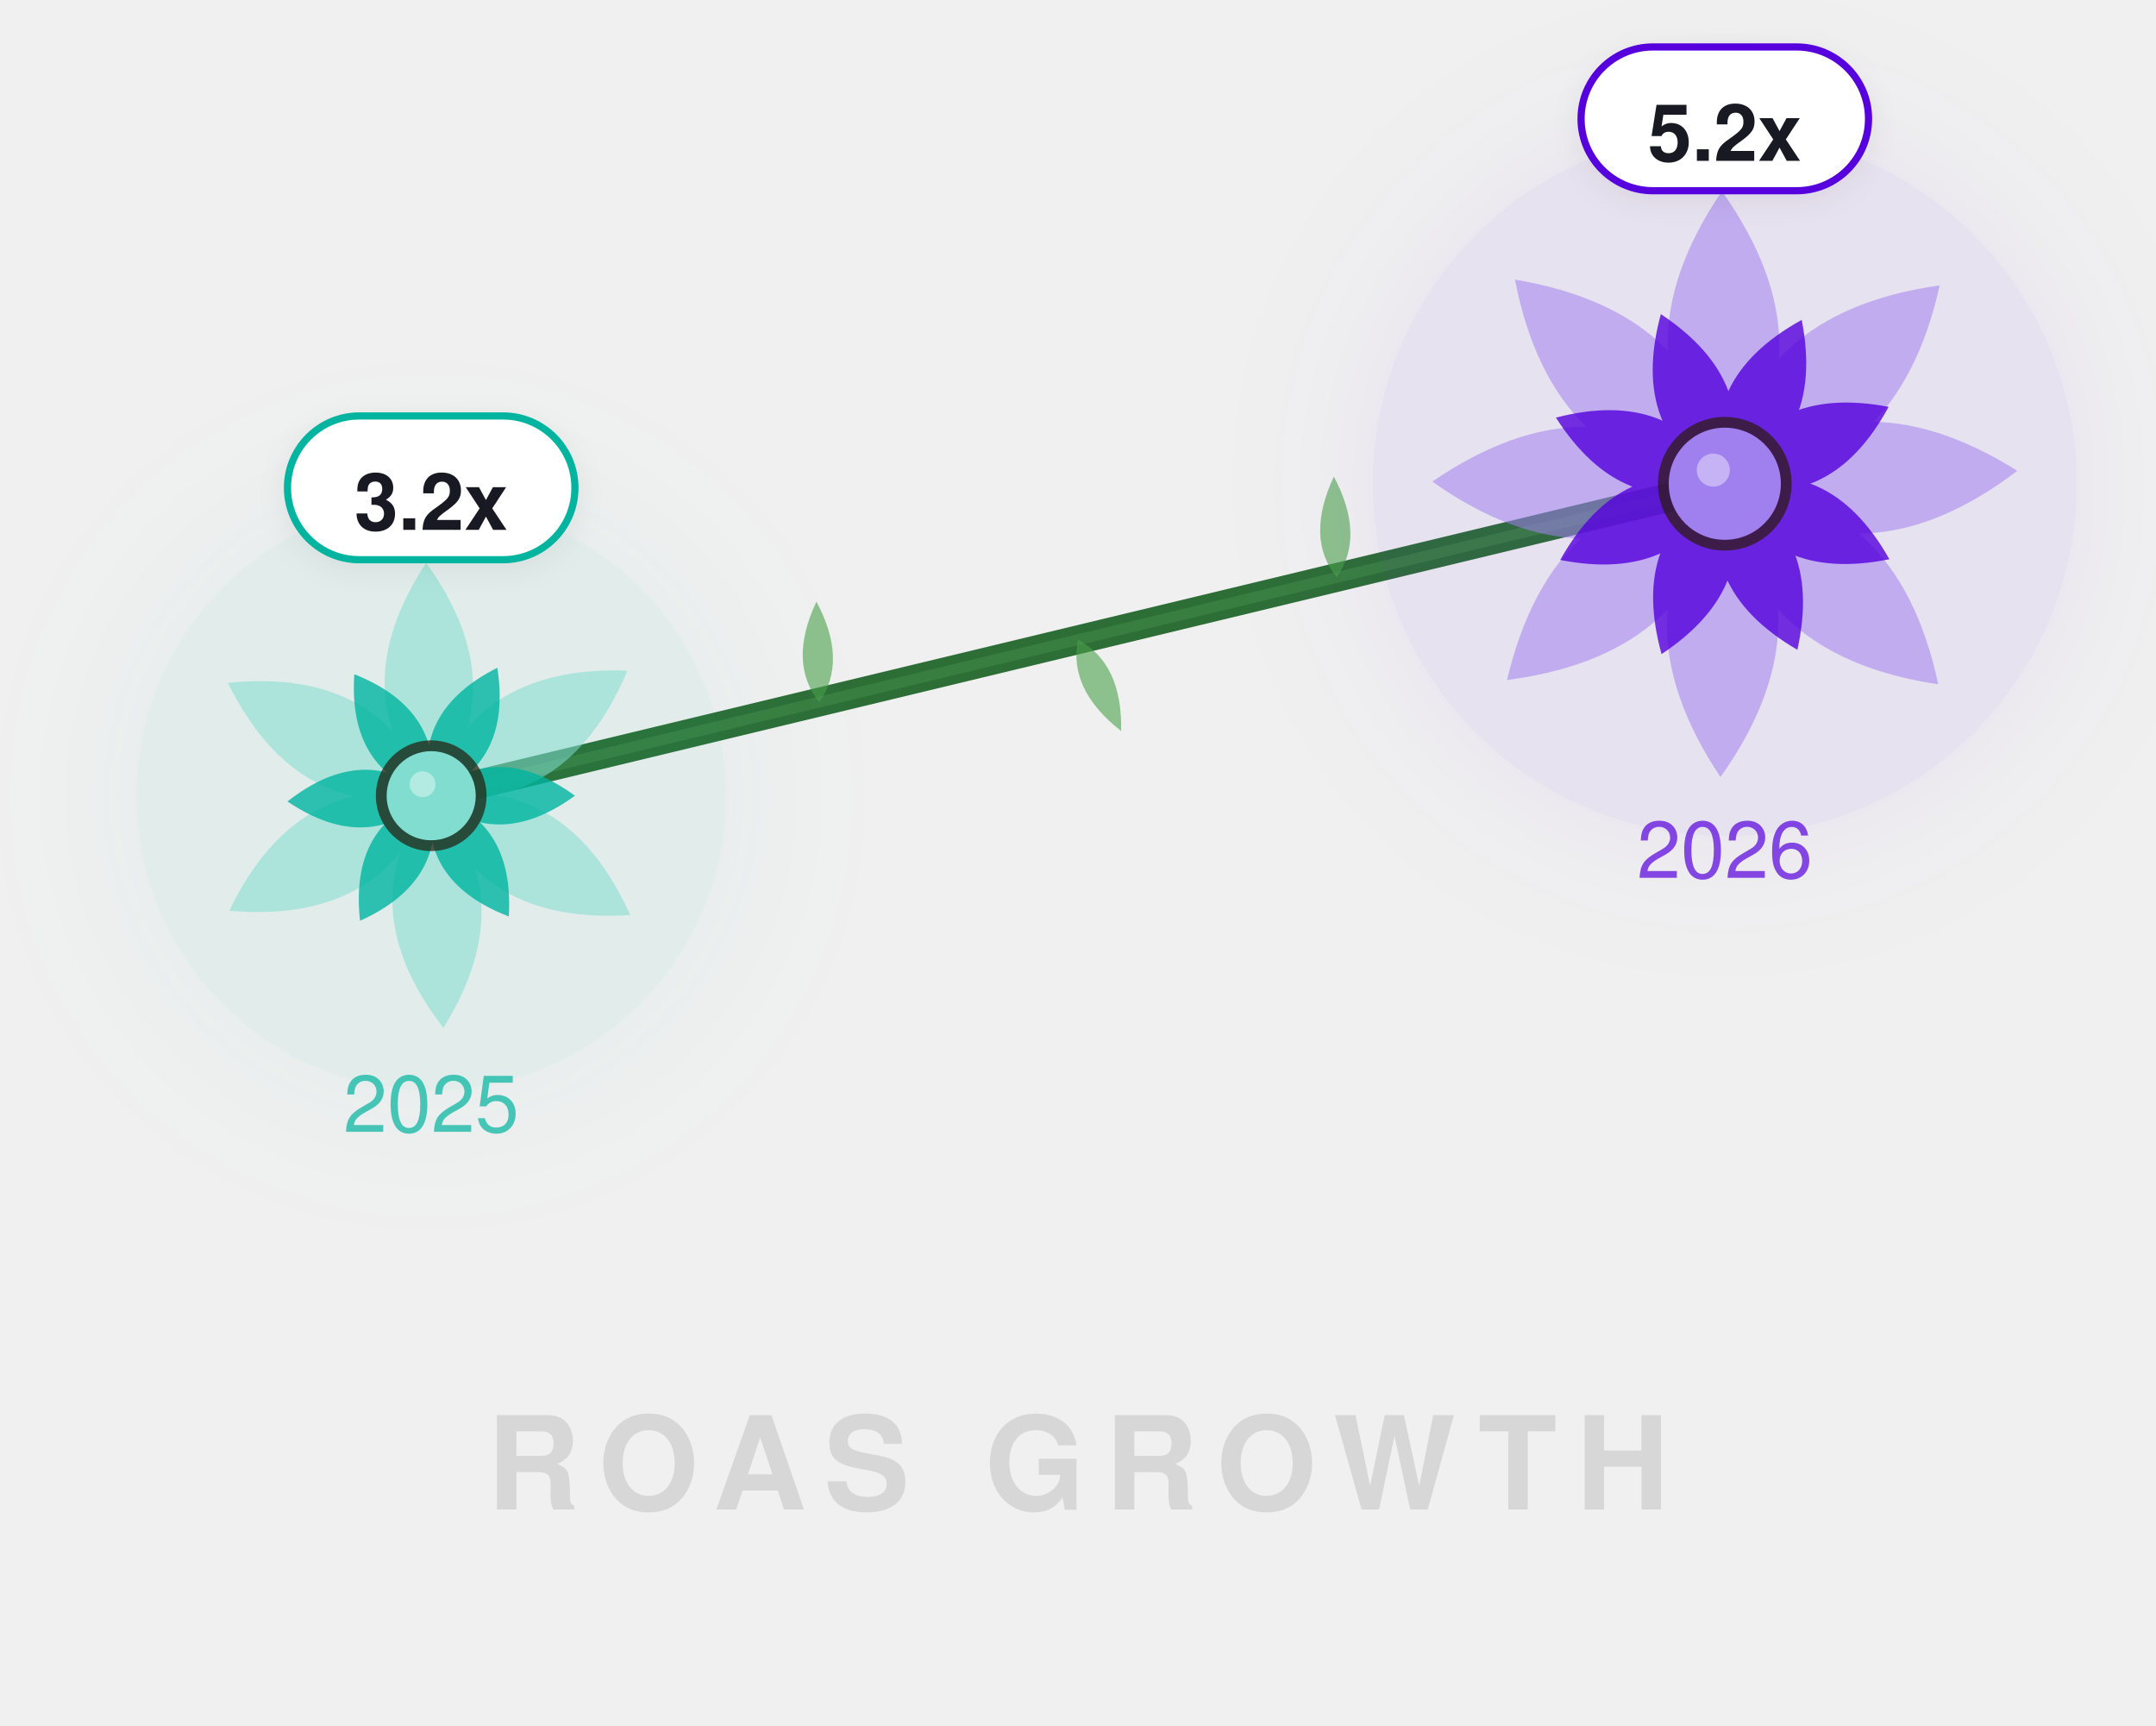
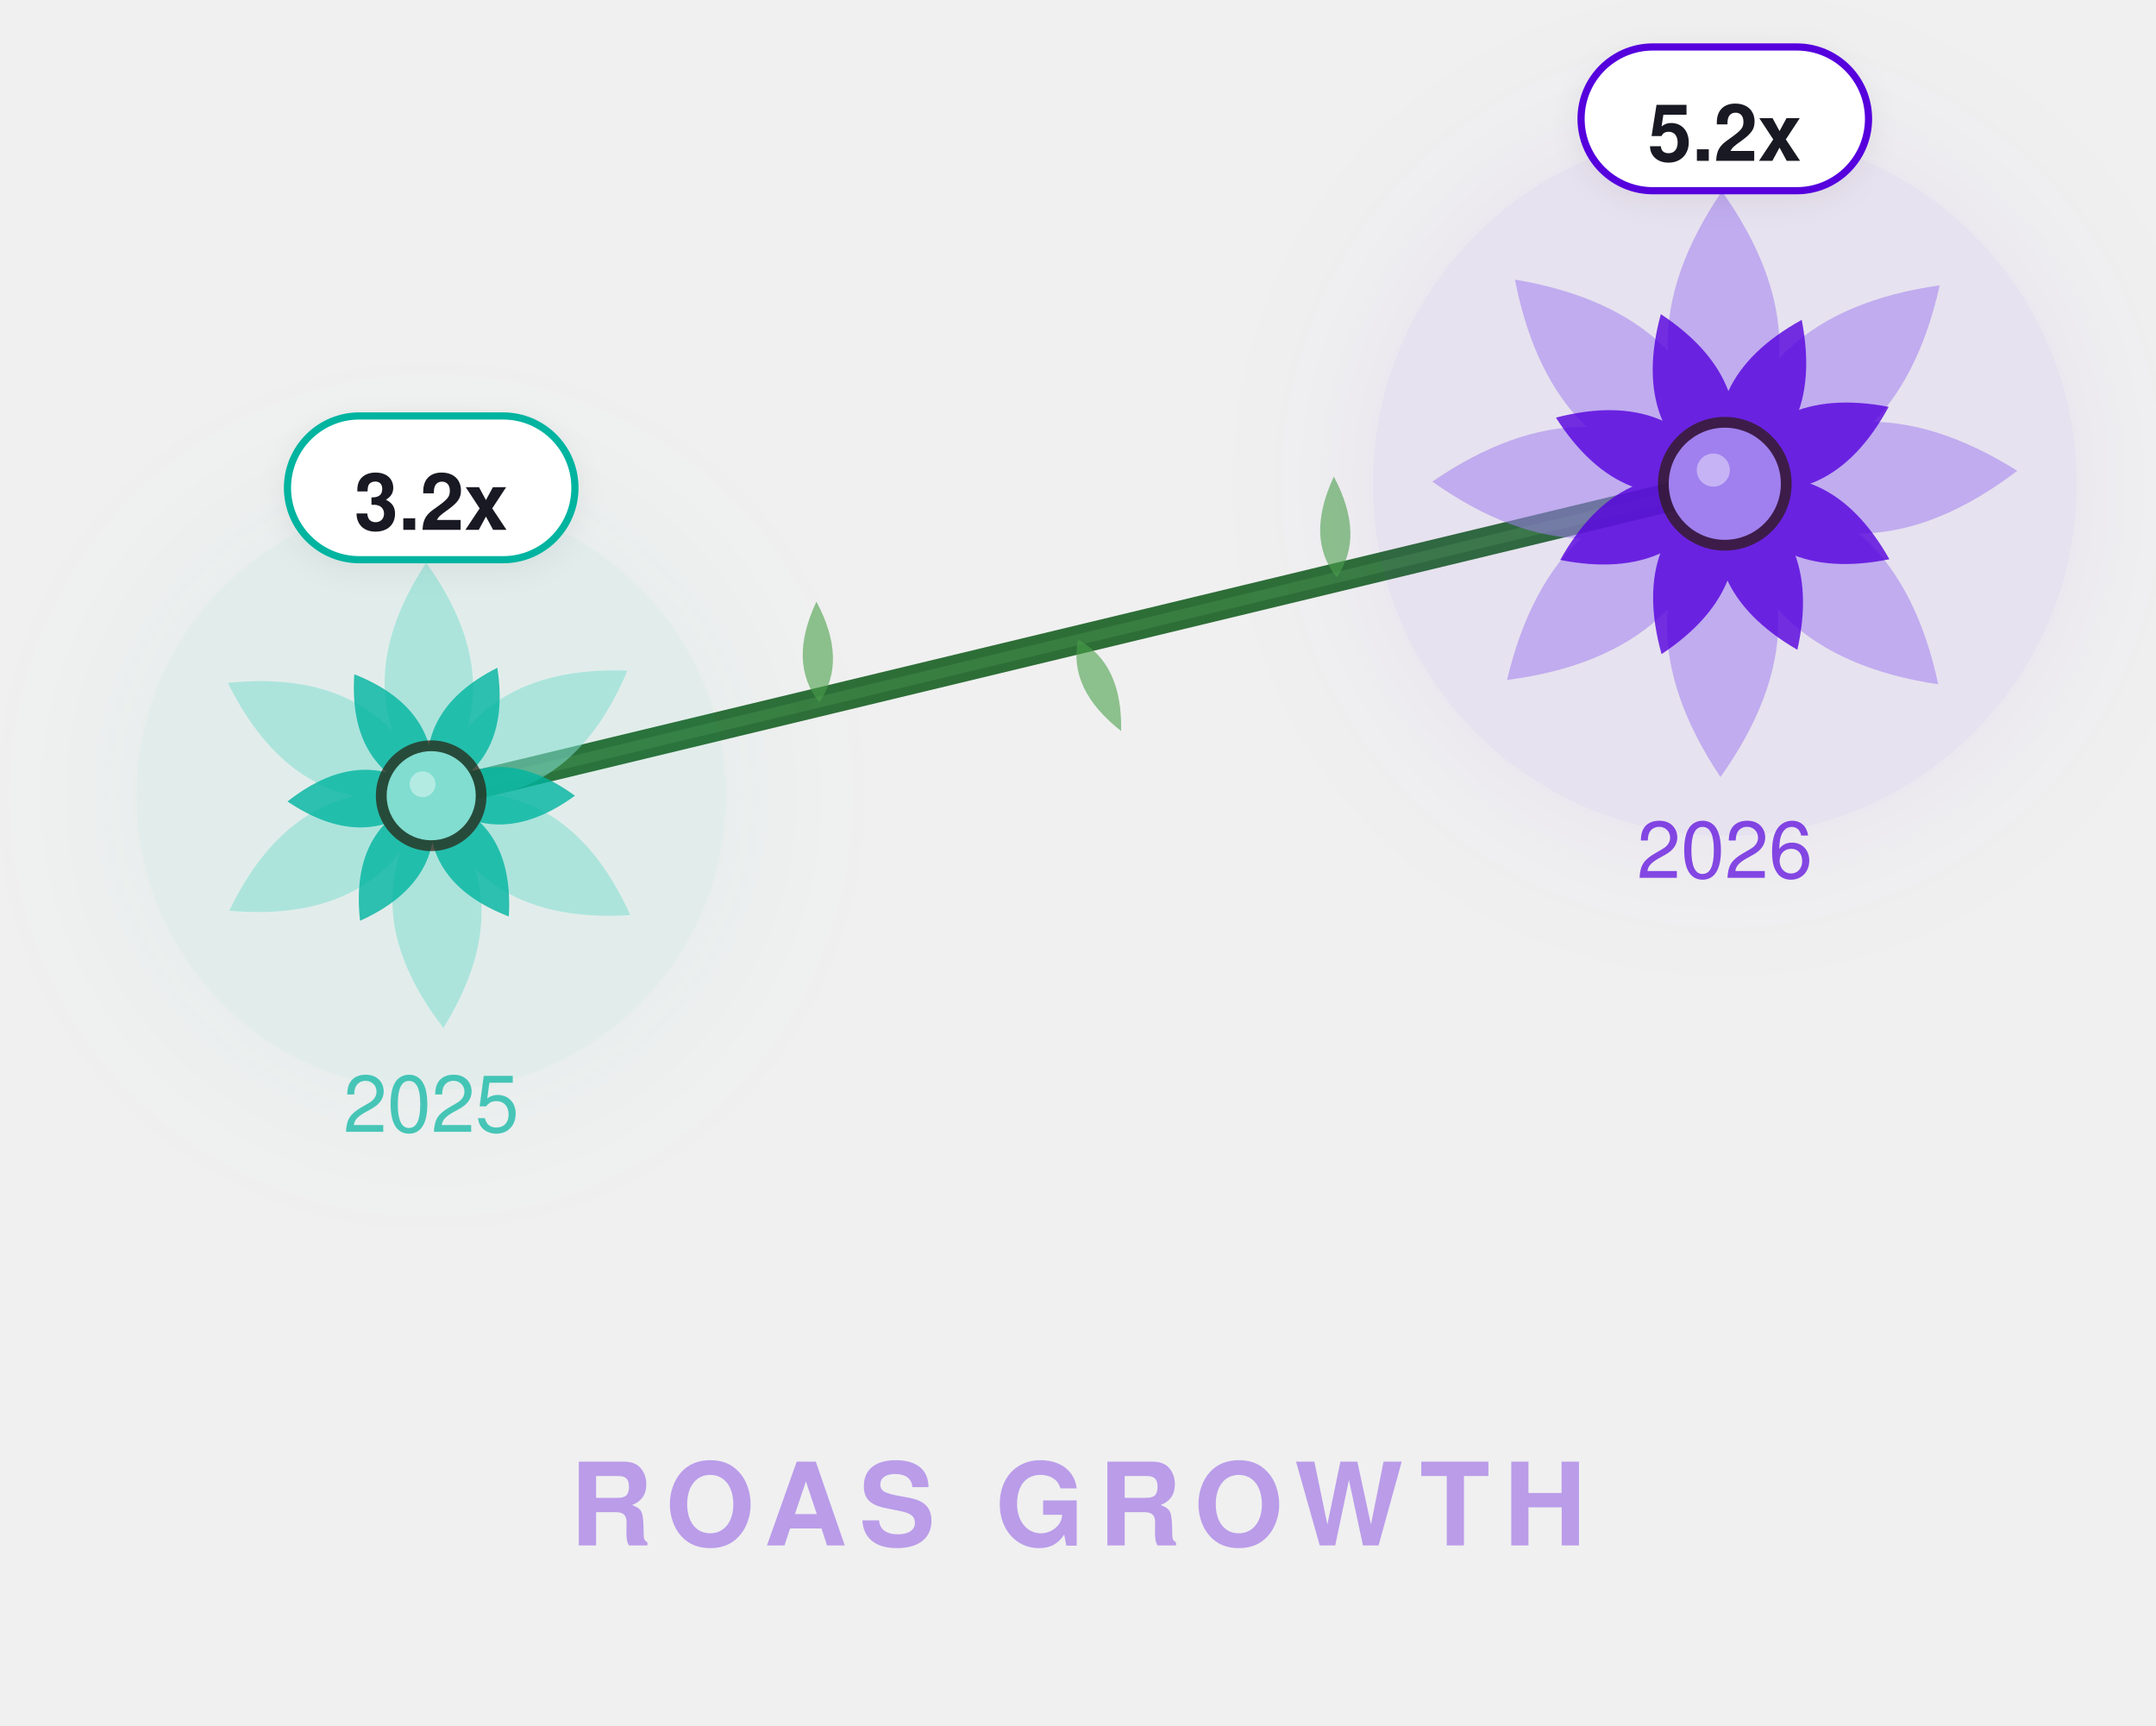
<svg xmlns="http://www.w3.org/2000/svg" viewBox="0 0 300 240" width="300" height="240">
  <defs>
    <filter id="sg" x="-50%" y="-50%" width="200%" height="200%">
      <feGaussianBlur stdDeviation="12" result="b" />
      <feMerge>
        <feMergeNode in="b" />
        <feMergeNode in="SourceGraphic" />
      </feMerge>
    </filter>
    <filter id="sh" x="-30%" y="-30%" width="160%" height="160%">
      <feDropShadow dx="0" dy="1" stdDeviation="2" flood-color="#000" flood-opacity="0.06" />
    </filter>
  </defs>
  <rect width="300" height="240" fill="none" />
  <line x1="60.0" y1="110.667" x2="240.0" y2="67.333" stroke="#2D6E37" stroke-width="4" stroke-linecap="round" />
  <line x1="60.0" y1="110.667" x2="240.0" y2="67.333" stroke="#4A9650" stroke-width="1.5" opacity="0.4" stroke-linecap="round" />
  <path d="M 114.0 97.7 Q 118.0 91.9 113.6 83.7 Q 109.6 92.2 114.0 97.7" fill="#4AA04A" opacity="0.6" />
  <path d="M 150.0 89.0 Q 148.6 95.9 156.0 101.7 Q 156.2 92.3 150.0 89.0" fill="#4AA04A" opacity="0.6" />
  <path d="M 186.0 80.3 Q 190.0 74.6 185.6 66.3 Q 181.6 74.9 186.0 80.3" fill="#4AA04A" opacity="0.6" />
  <circle cx="60.0" cy="110.7" r="41" fill="#00B4A0" opacity="0.06" filter="url(#sg)" />
  <g opacity="0.55">
    <path d="M 60.0 110.7 Q 72.0 95.9 59.3 78.3 Q 47.4 96.4 60.0 110.7" fill="#80DDD0" />
    <path d="M 60.0 110.7 Q 78.9 113.3 87.3 93.3 Q 65.7 92.5 60.0 110.7" fill="#80DDD0" />
    <path d="M 60.0 110.7 Q 66.1 128.7 87.7 127.3 Q 78.8 107.6 60.0 110.7" fill="#80DDD0" />
    <path d="M 60.0 110.7 Q 48.4 125.8 61.7 143.0 Q 73.1 124.6 60.0 110.7" fill="#80DDD0" />
    <path d="M 60.0 110.7 Q 41.3 107.2 31.9 126.7 Q 53.5 128.6 60.0 110.7" fill="#80DDD0" />
    <path d="M 60.0 110.7 Q 53.3 92.8 31.7 95.0 Q 41.3 114.4 60.0 110.7" fill="#80DDD0" />
  </g>
  <g opacity="0.8">
    <path d="M 60.0 110.7 Q 71.3 106.4 69.2 92.9 Q 57.1 99.0 60.0 110.7" fill="#00B4A0" />
    <path d="M 60.0 110.7 Q 69.0 118.7 80.0 110.7 Q 69.0 102.7 60.0 110.7" fill="#00B4A0" />
    <path d="M 60.0 110.7 Q 58.1 122.6 70.8 127.5 Q 71.6 113.9 60.0 110.7" fill="#00B4A0" />
    <path d="M 60.0 110.7 Q 48.6 114.5 50.1 128.1 Q 62.5 122.5 60.0 110.7" fill="#00B4A0" />
    <path d="M 60.0 110.7 Q 50.7 103.1 40.0 111.5 Q 51.3 119.1 60.0 110.7" fill="#00B4A0" />
    <path d="M 60.0 110.7 Q 61.9 98.8 49.3 93.8 Q 48.4 107.3 60.0 110.7" fill="#00B4A0" />
  </g>
  <circle cx="60.0" cy="110.7" r="7.7" fill="#2A1A0A" opacity="0.7" />
  <circle cx="60.0" cy="110.7" r="6.2" fill="#80DDD0" />
  <circle cx="58.8" cy="109.1" r="1.8" fill="white" opacity="0.4" />
  <rect x="40.0" y="57.867" width="40" height="20" rx="10" fill="white" stroke="#00B4A0" stroke-width="1" filter="url(#sh)" />
  <text x="60" y="69.867" text-anchor="middle" dominant-baseline="middle" font-family="Helvetica,Arial,sans-serif" font-size="11" font-weight="700" fill="#191923">3.2x</text>
  <text x="60" y="157.467" text-anchor="middle" font-family="Helvetica,Arial,sans-serif" font-size="11" font-weight="500" fill="#00B4A0" opacity="0.7">2025</text>
  <circle cx="240.0" cy="67.3" r="49" fill="#5500DD" opacity="0.06" filter="url(#sg)" />
  <g opacity="0.55">
    <path d="M 240.0 67.3 Q 255.4 48.9 239.6 26.6 Q 224.3 49.1 240.0 67.3" fill="#A080EE" />
    <path d="M 240.0 67.3 Q 264.0 66.3 269.9 39.7 Q 242.9 43.5 240.0 67.3" fill="#A080EE" />
    <path d="M 240.0 67.3 Q 259.0 82.0 280.7 65.5 Q 257.6 51.0 240.0 67.3" fill="#A080EE" />
    <path d="M 240.0 67.3 Q 242.8 91.2 269.7 95.2 Q 264.0 68.5 240.0 67.3" fill="#A080EE" />
    <path d="M 240.0 67.3 Q 224.2 85.4 239.4 108.1 Q 255.2 85.9 240.0 67.3" fill="#A080EE" />
    <path d="M 240.0 67.3 Q 216.0 68.0 209.7 94.6 Q 236.7 91.1 240.0 67.3" fill="#A080EE" />
    <path d="M 240.0 67.3 Q 221.8 51.6 199.3 67.0 Q 221.5 82.7 240.0 67.3" fill="#A080EE" />
    <path d="M 240.0 67.3 Q 237.7 43.4 210.8 38.9 Q 216.0 65.6 240.0 67.3" fill="#A080EE" />
  </g>
  <g opacity="0.8">
    <path d="M 240.0 67.3 Q 254.0 61.4 250.7 44.5 Q 235.7 52.8 240.0 67.3" fill="#5500DD" />
    <path d="M 240.0 67.3 Q 254.6 71.7 262.8 56.6 Q 246.0 53.4 240.0 67.3" fill="#5500DD" />
    <path d="M 240.0 67.3 Q 246.1 81.2 262.9 77.8 Q 254.5 62.9 240.0 67.3" fill="#5500DD" />
    <path d="M 240.0 67.3 Q 235.3 81.8 250.1 90.4 Q 253.8 73.7 240.0 67.3" fill="#5500DD" />
    <path d="M 240.0 67.3 Q 226.6 74.4 231.2 91.0 Q 245.5 81.5 240.0 67.3" fill="#5500DD" />
    <path d="M 240.0 67.3 Q 225.5 62.9 217.1 77.9 Q 233.9 81.2 240.0 67.3" fill="#5500DD" />
    <path d="M 240.0 67.3 Q 233.1 53.8 216.5 58.1 Q 225.8 72.6 240.0 67.3" fill="#5500DD" />
    <path d="M 240.0 67.3 Q 245.4 53.2 231.1 43.7 Q 226.6 60.3 240.0 67.3" fill="#5500DD" />
  </g>
  <circle cx="240.0" cy="67.3" r="9.3" fill="#2A1A0A" opacity="0.7" />
  <circle cx="240.0" cy="67.3" r="7.8" fill="#A080EE" />
  <circle cx="238.4" cy="65.4" r="2.3" fill="white" opacity="0.4" />
  <rect x="220.0" y="6.533" width="40" height="20" rx="10" fill="white" stroke="#5500DD" stroke-width="1" filter="url(#sh)" />
  <text x="240" y="18.533" text-anchor="middle" dominant-baseline="middle" font-family="Helvetica,Arial,sans-serif" font-size="11" font-weight="700" fill="#191923">5.2x</text>
  <text x="240" y="122.133" text-anchor="middle" font-family="Helvetica,Arial,sans-serif" font-size="11" font-weight="500" fill="#5500DD" opacity="0.7">2026</text>
-   <text x="150" y="210" text-anchor="middle" font-family="Helvetica,Arial,sans-serif" font-size="18" font-weight="800" fill="#191923" opacity="0.12" letter-spacing="0.15em">ROAS GROWTH</text>
+   <text x="150" y="215" text-anchor="middle" font-family="Helvetica,Arial,sans-serif" font-size="16" font-weight="800" fill="#5500DD" opacity="0.35" letter-spacing="0.12em">ROAS GROWTH</text>
</svg>
